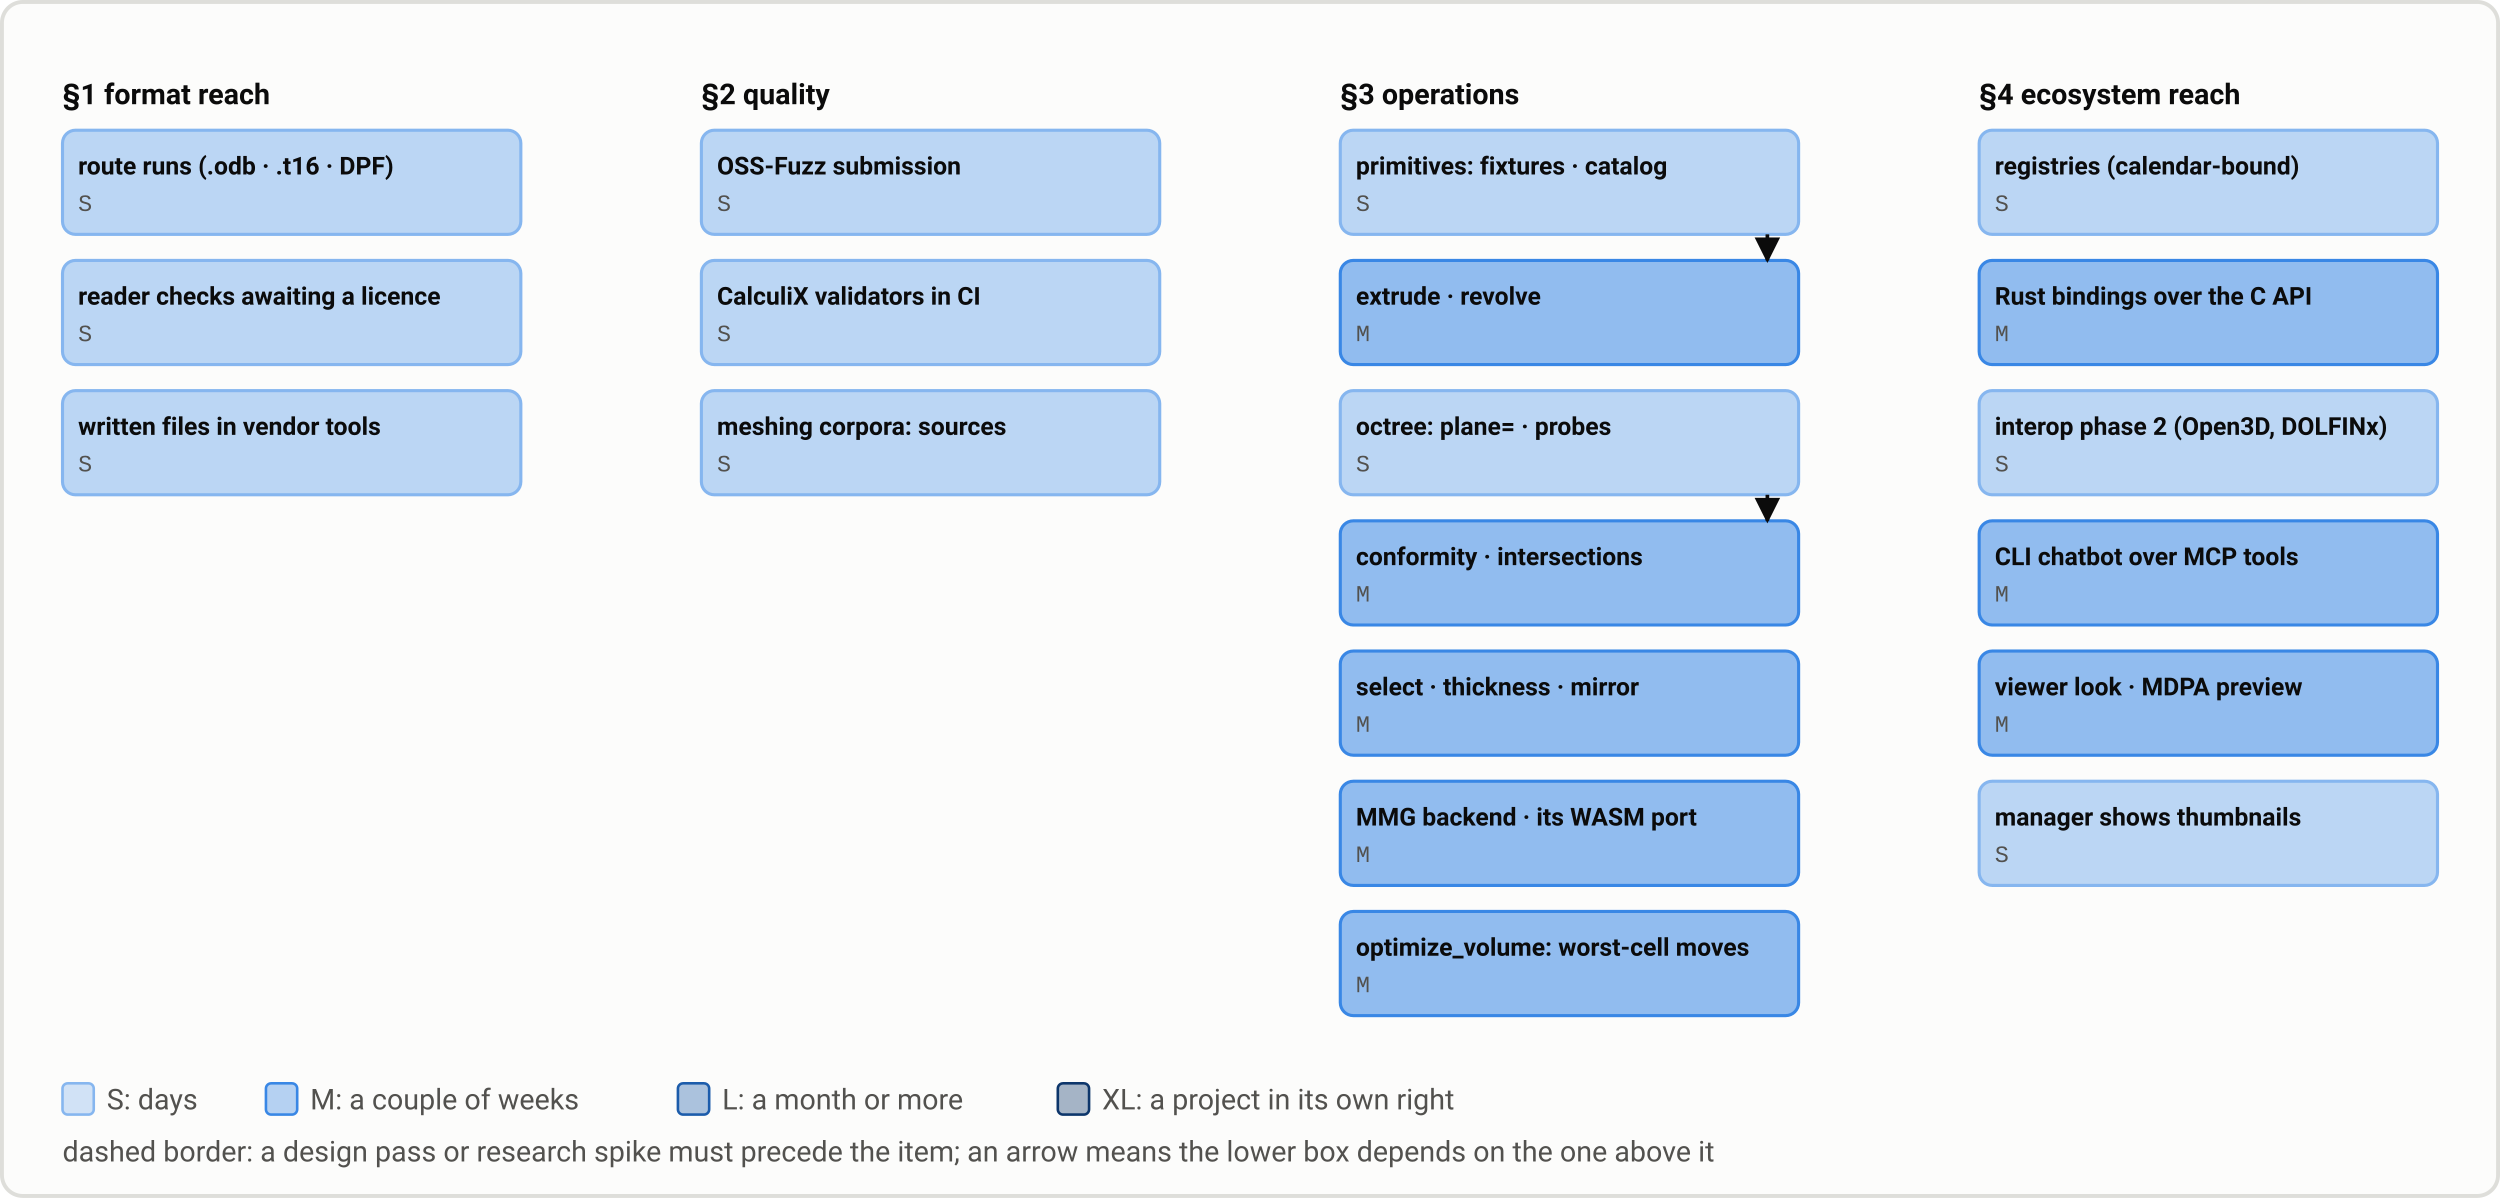
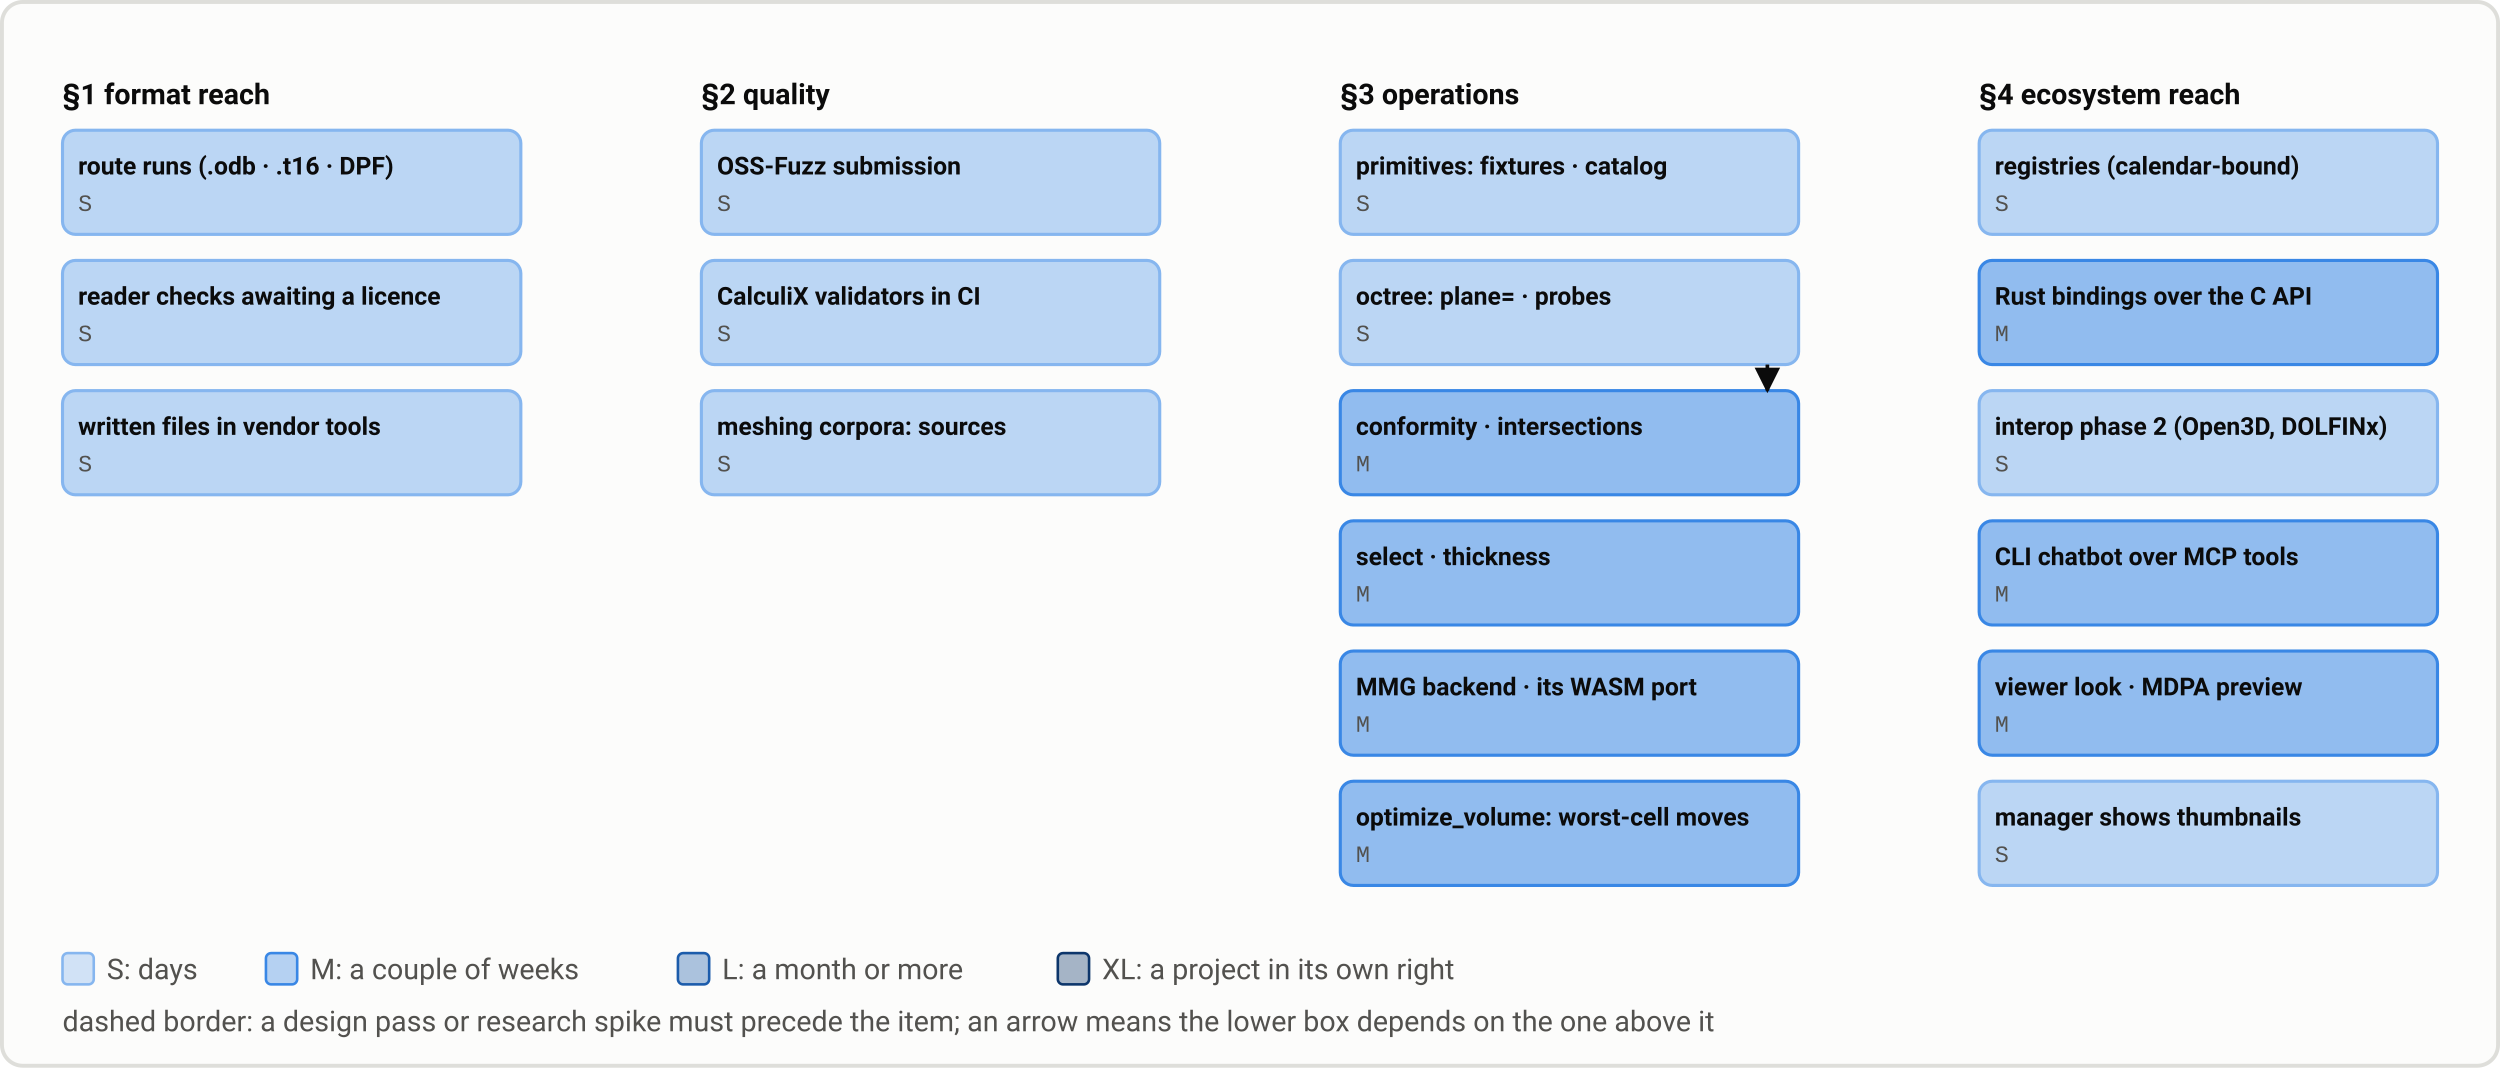
- <svg xmlns="http://www.w3.org/2000/svg" viewBox="0 0 960 460" width="960" height="460" font-family="system-ui, -apple-system, 'Segoe UI', Roboto, sans-serif" role="img" aria-label="The roadmap at a glance: open items by section, in recommended order, shaded by effort">
+ <svg xmlns="http://www.w3.org/2000/svg" viewBox="0 0 960 410" width="960" height="410" font-family="system-ui, -apple-system, 'Segoe UI', Roboto, sans-serif" role="img" aria-label="The roadmap at a glance: open items by section, in recommended order, shaded by effort">
  <defs>
    <marker id="arrow-0b0b0b" viewBox="0 0 10 10" refX="9" refY="5" markerWidth="7" markerHeight="7" orient="auto-start-reverse">
      <path d="M 0 0 L 10 5 L 0 10 z" fill="#0b0b0b" />
    </marker>
  </defs>
-   <rect x="0.75" y="0.75" width="958.5" height="458.5" rx="8" fill="#fcfcfb" stroke="#dededa" stroke-width="1.5" />
+   <rect x="0.75" y="0.75" width="958.5" height="408.5" rx="8" fill="#fcfcfb" stroke="#dededa" stroke-width="1.5" />
  <text x="24" y="40" font-family="system-ui, -apple-system, 'Segoe UI', Roboto, sans-serif" font-size="11" font-weight="700" fill="#0b0b0b">§1 format reach</text>
  <rect x="24" y="50" width="176" height="40" rx="5" fill="#86b6ef" fill-opacity="0.55" stroke="#86b6ef" stroke-width="1.2" />
  <text x="30" y="67" font-family="system-ui, -apple-system, 'Segoe UI', Roboto, sans-serif" font-size="9.5" font-weight="600" fill="#0b0b0b">route runs (.odb · .t16 · DPF)</text>
  <text x="30" y="81" font-family="ui-monospace, SFMono-Regular, Menlo, Consolas, 'Liberation Mono', monospace" font-size="9" fill="#52514e">S</text>
  <rect x="24" y="100" width="176" height="40" rx="5" fill="#86b6ef" fill-opacity="0.55" stroke="#86b6ef" stroke-width="1.2" />
  <text x="30" y="117" font-family="system-ui, -apple-system, 'Segoe UI', Roboto, sans-serif" font-size="9.5" font-weight="600" fill="#0b0b0b">reader checks awaiting a licence</text>
  <text x="30" y="131" font-family="ui-monospace, SFMono-Regular, Menlo, Consolas, 'Liberation Mono', monospace" font-size="9" fill="#52514e">S</text>
  <rect x="24" y="150" width="176" height="40" rx="5" fill="#86b6ef" fill-opacity="0.55" stroke="#86b6ef" stroke-width="1.2" />
  <text x="30" y="167" font-family="system-ui, -apple-system, 'Segoe UI', Roboto, sans-serif" font-size="9.5" font-weight="600" fill="#0b0b0b">written files in vendor tools</text>
  <text x="30" y="181" font-family="ui-monospace, SFMono-Regular, Menlo, Consolas, 'Liberation Mono', monospace" font-size="9" fill="#52514e">S</text>
  <text x="269.33" y="40" font-family="system-ui, -apple-system, 'Segoe UI', Roboto, sans-serif" font-size="11" font-weight="700" fill="#0b0b0b">§2 quality</text>
  <rect x="269.33" y="50" width="176" height="40" rx="5" fill="#86b6ef" fill-opacity="0.55" stroke="#86b6ef" stroke-width="1.2" />
  <text x="275.33" y="67" font-family="system-ui, -apple-system, 'Segoe UI', Roboto, sans-serif" font-size="9.5" font-weight="600" fill="#0b0b0b">OSS-Fuzz submission</text>
  <text x="275.33" y="81" font-family="ui-monospace, SFMono-Regular, Menlo, Consolas, 'Liberation Mono', monospace" font-size="9" fill="#52514e">S</text>
  <rect x="269.33" y="100" width="176" height="40" rx="5" fill="#86b6ef" fill-opacity="0.55" stroke="#86b6ef" stroke-width="1.2" />
  <text x="275.33" y="117" font-family="system-ui, -apple-system, 'Segoe UI', Roboto, sans-serif" font-size="9.5" font-weight="600" fill="#0b0b0b">CalculiX validators in CI</text>
  <text x="275.33" y="131" font-family="ui-monospace, SFMono-Regular, Menlo, Consolas, 'Liberation Mono', monospace" font-size="9" fill="#52514e">S</text>
  <rect x="269.33" y="150" width="176" height="40" rx="5" fill="#86b6ef" fill-opacity="0.55" stroke="#86b6ef" stroke-width="1.2" />
  <text x="275.33" y="167" font-family="system-ui, -apple-system, 'Segoe UI', Roboto, sans-serif" font-size="9.5" font-weight="600" fill="#0b0b0b">meshing corpora: sources</text>
  <text x="275.33" y="181" font-family="ui-monospace, SFMono-Regular, Menlo, Consolas, 'Liberation Mono', monospace" font-size="9" fill="#52514e">S</text>
  <text x="514.67" y="40" font-family="system-ui, -apple-system, 'Segoe UI', Roboto, sans-serif" font-size="11" font-weight="700" fill="#0b0b0b">§3 operations</text>
  <rect x="514.67" y="50" width="176" height="40" rx="5" fill="#86b6ef" fill-opacity="0.55" stroke="#86b6ef" stroke-width="1.2" />
  <text x="520.67" y="67" font-family="system-ui, -apple-system, 'Segoe UI', Roboto, sans-serif" font-size="9.5" font-weight="600" fill="#0b0b0b">primitives: fixtures · catalog</text>
  <text x="520.67" y="81" font-family="ui-monospace, SFMono-Regular, Menlo, Consolas, 'Liberation Mono', monospace" font-size="9" fill="#52514e">S</text>
-   <rect x="514.67" y="100" width="176" height="40" rx="5" fill="#3987e5" fill-opacity="0.55" stroke="#3987e5" stroke-width="1.2" />
-   <text x="520.67" y="117" font-family="system-ui, -apple-system, 'Segoe UI', Roboto, sans-serif" font-size="9.5" font-weight="600" fill="#0b0b0b">extrude · revolve</text>
-   <text x="520.67" y="131" font-family="ui-monospace, SFMono-Regular, Menlo, Consolas, 'Liberation Mono', monospace" font-size="9" fill="#52514e">M</text>
-   <rect x="514.67" y="150" width="176" height="40" rx="5" fill="#86b6ef" fill-opacity="0.55" stroke="#86b6ef" stroke-width="1.2" />
-   <text x="520.67" y="167" font-family="system-ui, -apple-system, 'Segoe UI', Roboto, sans-serif" font-size="9.5" font-weight="600" fill="#0b0b0b">octree: plane= · probes</text>
-   <text x="520.67" y="181" font-family="ui-monospace, SFMono-Regular, Menlo, Consolas, 'Liberation Mono', monospace" font-size="9" fill="#52514e">S</text>
+   <rect x="514.67" y="100" width="176" height="40" rx="5" fill="#86b6ef" fill-opacity="0.55" stroke="#86b6ef" stroke-width="1.2" />
+   <text x="520.67" y="117" font-family="system-ui, -apple-system, 'Segoe UI', Roboto, sans-serif" font-size="9.5" font-weight="600" fill="#0b0b0b">octree: plane= · probes</text>
+   <text x="520.67" y="131" font-family="ui-monospace, SFMono-Regular, Menlo, Consolas, 'Liberation Mono', monospace" font-size="9" fill="#52514e">S</text>
+   <rect x="514.67" y="150" width="176" height="40" rx="5" fill="#3987e5" fill-opacity="0.55" stroke="#3987e5" stroke-width="1.2" />
+   <text x="520.67" y="167" font-family="system-ui, -apple-system, 'Segoe UI', Roboto, sans-serif" font-size="9.5" font-weight="600" fill="#0b0b0b">conformity · intersections</text>
+   <text x="520.67" y="181" font-family="ui-monospace, SFMono-Regular, Menlo, Consolas, 'Liberation Mono', monospace" font-size="9" fill="#52514e">M</text>
  <rect x="514.67" y="200" width="176" height="40" rx="5" fill="#3987e5" fill-opacity="0.55" stroke="#3987e5" stroke-width="1.2" />
-   <text x="520.67" y="217" font-family="system-ui, -apple-system, 'Segoe UI', Roboto, sans-serif" font-size="9.5" font-weight="600" fill="#0b0b0b">conformity · intersections</text>
+   <text x="520.67" y="217" font-family="system-ui, -apple-system, 'Segoe UI', Roboto, sans-serif" font-size="9.5" font-weight="600" fill="#0b0b0b">select · thickness</text>
  <text x="520.67" y="231" font-family="ui-monospace, SFMono-Regular, Menlo, Consolas, 'Liberation Mono', monospace" font-size="9" fill="#52514e">M</text>
  <rect x="514.67" y="250" width="176" height="40" rx="5" fill="#3987e5" fill-opacity="0.55" stroke="#3987e5" stroke-width="1.2" />
-   <text x="520.67" y="267" font-family="system-ui, -apple-system, 'Segoe UI', Roboto, sans-serif" font-size="9.5" font-weight="600" fill="#0b0b0b">select · thickness · mirror</text>
+   <text x="520.67" y="267" font-family="system-ui, -apple-system, 'Segoe UI', Roboto, sans-serif" font-size="9.5" font-weight="600" fill="#0b0b0b">MMG backend · its WASM port</text>
  <text x="520.67" y="281" font-family="ui-monospace, SFMono-Regular, Menlo, Consolas, 'Liberation Mono', monospace" font-size="9" fill="#52514e">M</text>
  <rect x="514.67" y="300" width="176" height="40" rx="5" fill="#3987e5" fill-opacity="0.55" stroke="#3987e5" stroke-width="1.2" />
-   <text x="520.67" y="317" font-family="system-ui, -apple-system, 'Segoe UI', Roboto, sans-serif" font-size="9.5" font-weight="600" fill="#0b0b0b">MMG backend · its WASM port</text>
+   <text x="520.67" y="317" font-family="system-ui, -apple-system, 'Segoe UI', Roboto, sans-serif" font-size="9.5" font-weight="600" fill="#0b0b0b">optimize_volume: worst-cell moves</text>
  <text x="520.67" y="331" font-family="ui-monospace, SFMono-Regular, Menlo, Consolas, 'Liberation Mono', monospace" font-size="9" fill="#52514e">M</text>
-   <rect x="514.67" y="350" width="176" height="40" rx="5" fill="#3987e5" fill-opacity="0.55" stroke="#3987e5" stroke-width="1.2" />
-   <text x="520.67" y="367" font-family="system-ui, -apple-system, 'Segoe UI', Roboto, sans-serif" font-size="9.5" font-weight="600" fill="#0b0b0b">optimize_volume: worst-cell moves</text>
-   <text x="520.67" y="381" font-family="ui-monospace, SFMono-Regular, Menlo, Consolas, 'Liberation Mono', monospace" font-size="9" fill="#52514e">M</text>
-   <line x1="678.67" y1="90" x2="678.67" y2="100" stroke="#0b0b0b" stroke-width="1.4" marker-end="url(#arrow-0b0b0b)" />
-   <line x1="678.67" y1="190" x2="678.67" y2="200" stroke="#0b0b0b" stroke-width="1.4" marker-end="url(#arrow-0b0b0b)" />
+   <line x1="678.67" y1="140" x2="678.67" y2="150" stroke="#0b0b0b" stroke-width="1.4" marker-end="url(#arrow-0b0b0b)" />
  <text x="760" y="40" font-family="system-ui, -apple-system, 'Segoe UI', Roboto, sans-serif" font-size="11" font-weight="700" fill="#0b0b0b">§4 ecosystem reach</text>
  <rect x="760" y="50" width="176" height="40" rx="5" fill="#86b6ef" fill-opacity="0.55" stroke="#86b6ef" stroke-width="1.2" />
  <text x="766" y="67" font-family="system-ui, -apple-system, 'Segoe UI', Roboto, sans-serif" font-size="9.5" font-weight="600" fill="#0b0b0b">registries (calendar-bound)</text>
  <text x="766" y="81" font-family="ui-monospace, SFMono-Regular, Menlo, Consolas, 'Liberation Mono', monospace" font-size="9" fill="#52514e">S</text>
  <rect x="760" y="100" width="176" height="40" rx="5" fill="#3987e5" fill-opacity="0.55" stroke="#3987e5" stroke-width="1.2" />
  <text x="766" y="117" font-family="system-ui, -apple-system, 'Segoe UI', Roboto, sans-serif" font-size="9.5" font-weight="600" fill="#0b0b0b">Rust bindings over the C API</text>
  <text x="766" y="131" font-family="ui-monospace, SFMono-Regular, Menlo, Consolas, 'Liberation Mono', monospace" font-size="9" fill="#52514e">M</text>
  <rect x="760" y="150" width="176" height="40" rx="5" fill="#86b6ef" fill-opacity="0.55" stroke="#86b6ef" stroke-width="1.2" />
  <text x="766" y="167" font-family="system-ui, -apple-system, 'Segoe UI', Roboto, sans-serif" font-size="9.5" font-weight="600" fill="#0b0b0b">interop phase 2 (Open3D, DOLFINx)</text>
  <text x="766" y="181" font-family="ui-monospace, SFMono-Regular, Menlo, Consolas, 'Liberation Mono', monospace" font-size="9" fill="#52514e">S</text>
  <rect x="760" y="200" width="176" height="40" rx="5" fill="#3987e5" fill-opacity="0.55" stroke="#3987e5" stroke-width="1.2" />
  <text x="766" y="217" font-family="system-ui, -apple-system, 'Segoe UI', Roboto, sans-serif" font-size="9.5" font-weight="600" fill="#0b0b0b">CLI chatbot over MCP tools</text>
  <text x="766" y="231" font-family="ui-monospace, SFMono-Regular, Menlo, Consolas, 'Liberation Mono', monospace" font-size="9" fill="#52514e">M</text>
  <rect x="760" y="250" width="176" height="40" rx="5" fill="#3987e5" fill-opacity="0.55" stroke="#3987e5" stroke-width="1.2" />
  <text x="766" y="267" font-family="system-ui, -apple-system, 'Segoe UI', Roboto, sans-serif" font-size="9.5" font-weight="600" fill="#0b0b0b">viewer look · MDPA preview</text>
  <text x="766" y="281" font-family="ui-monospace, SFMono-Regular, Menlo, Consolas, 'Liberation Mono', monospace" font-size="9" fill="#52514e">M</text>
  <rect x="760" y="300" width="176" height="40" rx="5" fill="#86b6ef" fill-opacity="0.55" stroke="#86b6ef" stroke-width="1.2" />
  <text x="766" y="317" font-family="system-ui, -apple-system, 'Segoe UI', Roboto, sans-serif" font-size="9.5" font-weight="600" fill="#0b0b0b">manager shows thumbnails</text>
  <text x="766" y="331" font-family="ui-monospace, SFMono-Regular, Menlo, Consolas, 'Liberation Mono', monospace" font-size="9" fill="#52514e">S</text>
-   <rect x="24" y="416" width="12" height="12" rx="2" fill="#86b6ef" fill-opacity="0.36" stroke="#86b6ef" stroke-width="1" />
-   <text x="41" y="426" font-family="system-ui, -apple-system, 'Segoe UI', Roboto, sans-serif" font-size="11" fill="#52514e">S: days</text>
-   <rect x="102.12" y="416" width="12" height="12" rx="2" fill="#3987e5" fill-opacity="0.36" stroke="#3987e5" stroke-width="1" />
-   <text x="119.12" y="426" font-family="system-ui, -apple-system, 'Segoe UI', Roboto, sans-serif" font-size="11" fill="#52514e">M: a couple of weeks</text>
-   <rect x="260.32" y="416" width="12" height="12" rx="2" fill="#1c5cab" fill-opacity="0.36" stroke="#1c5cab" stroke-width="1" />
-   <text x="277.32" y="426" font-family="system-ui, -apple-system, 'Segoe UI', Roboto, sans-serif" font-size="11" fill="#52514e">L: a month or more</text>
-   <rect x="406.2" y="416" width="12" height="12" rx="2" fill="#0d366b" fill-opacity="0.36" stroke="#0d366b" stroke-width="1" />
-   <text x="423.2" y="426" font-family="system-ui, -apple-system, 'Segoe UI', Roboto, sans-serif" font-size="11" fill="#52514e">XL: a project in its own right</text>
-   <text x="24" y="446" font-family="system-ui, -apple-system, 'Segoe UI', Roboto, sans-serif" font-size="11" fill="#52514e">dashed border: a design pass or research spike must precede the item; an arrow means the lower box depends on the one above it</text>
+   <rect x="24" y="366" width="12" height="12" rx="2" fill="#86b6ef" fill-opacity="0.36" stroke="#86b6ef" stroke-width="1" />
+   <text x="41" y="376" font-family="system-ui, -apple-system, 'Segoe UI', Roboto, sans-serif" font-size="11" fill="#52514e">S: days</text>
+   <rect x="102.12" y="366" width="12" height="12" rx="2" fill="#3987e5" fill-opacity="0.36" stroke="#3987e5" stroke-width="1" />
+   <text x="119.12" y="376" font-family="system-ui, -apple-system, 'Segoe UI', Roboto, sans-serif" font-size="11" fill="#52514e">M: a couple of weeks</text>
+   <rect x="260.32" y="366" width="12" height="12" rx="2" fill="#1c5cab" fill-opacity="0.36" stroke="#1c5cab" stroke-width="1" />
+   <text x="277.32" y="376" font-family="system-ui, -apple-system, 'Segoe UI', Roboto, sans-serif" font-size="11" fill="#52514e">L: a month or more</text>
+   <rect x="406.2" y="366" width="12" height="12" rx="2" fill="#0d366b" fill-opacity="0.36" stroke="#0d366b" stroke-width="1" />
+   <text x="423.2" y="376" font-family="system-ui, -apple-system, 'Segoe UI', Roboto, sans-serif" font-size="11" fill="#52514e">XL: a project in its own right</text>
+   <text x="24" y="396" font-family="system-ui, -apple-system, 'Segoe UI', Roboto, sans-serif" font-size="11" fill="#52514e">dashed border: a design pass or research spike must precede the item; an arrow means the lower box depends on the one above it</text>
</svg>
